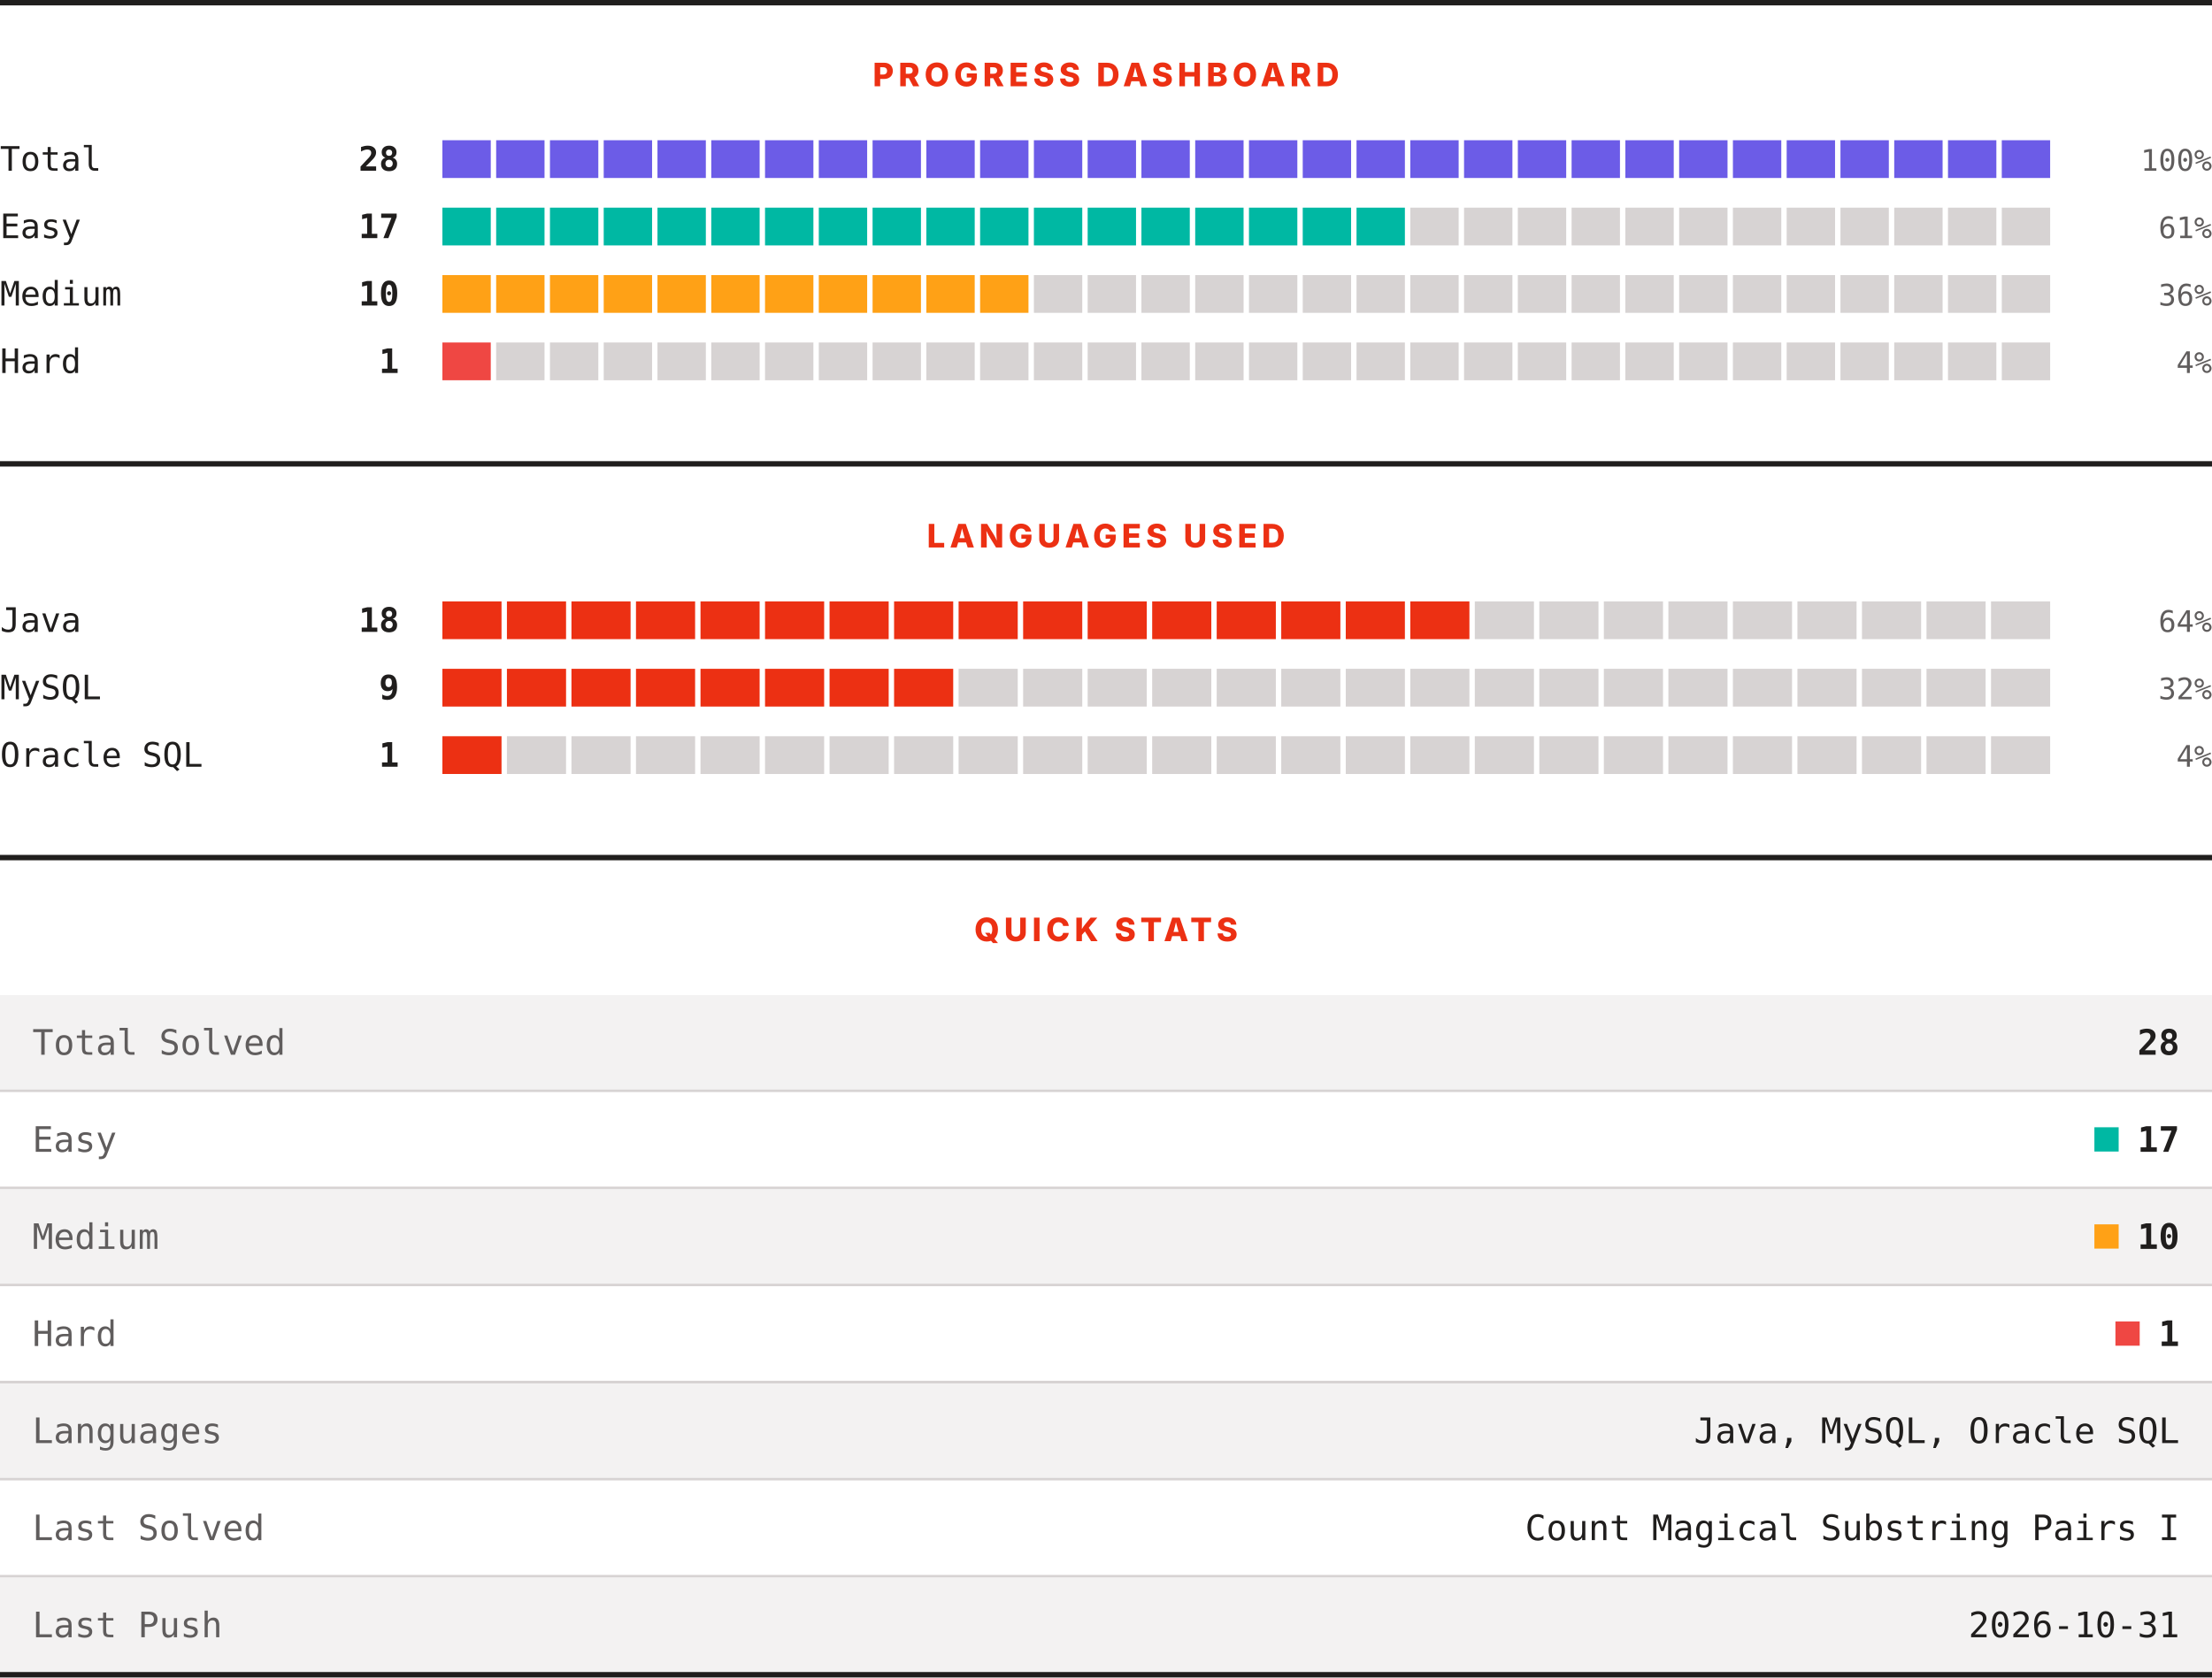
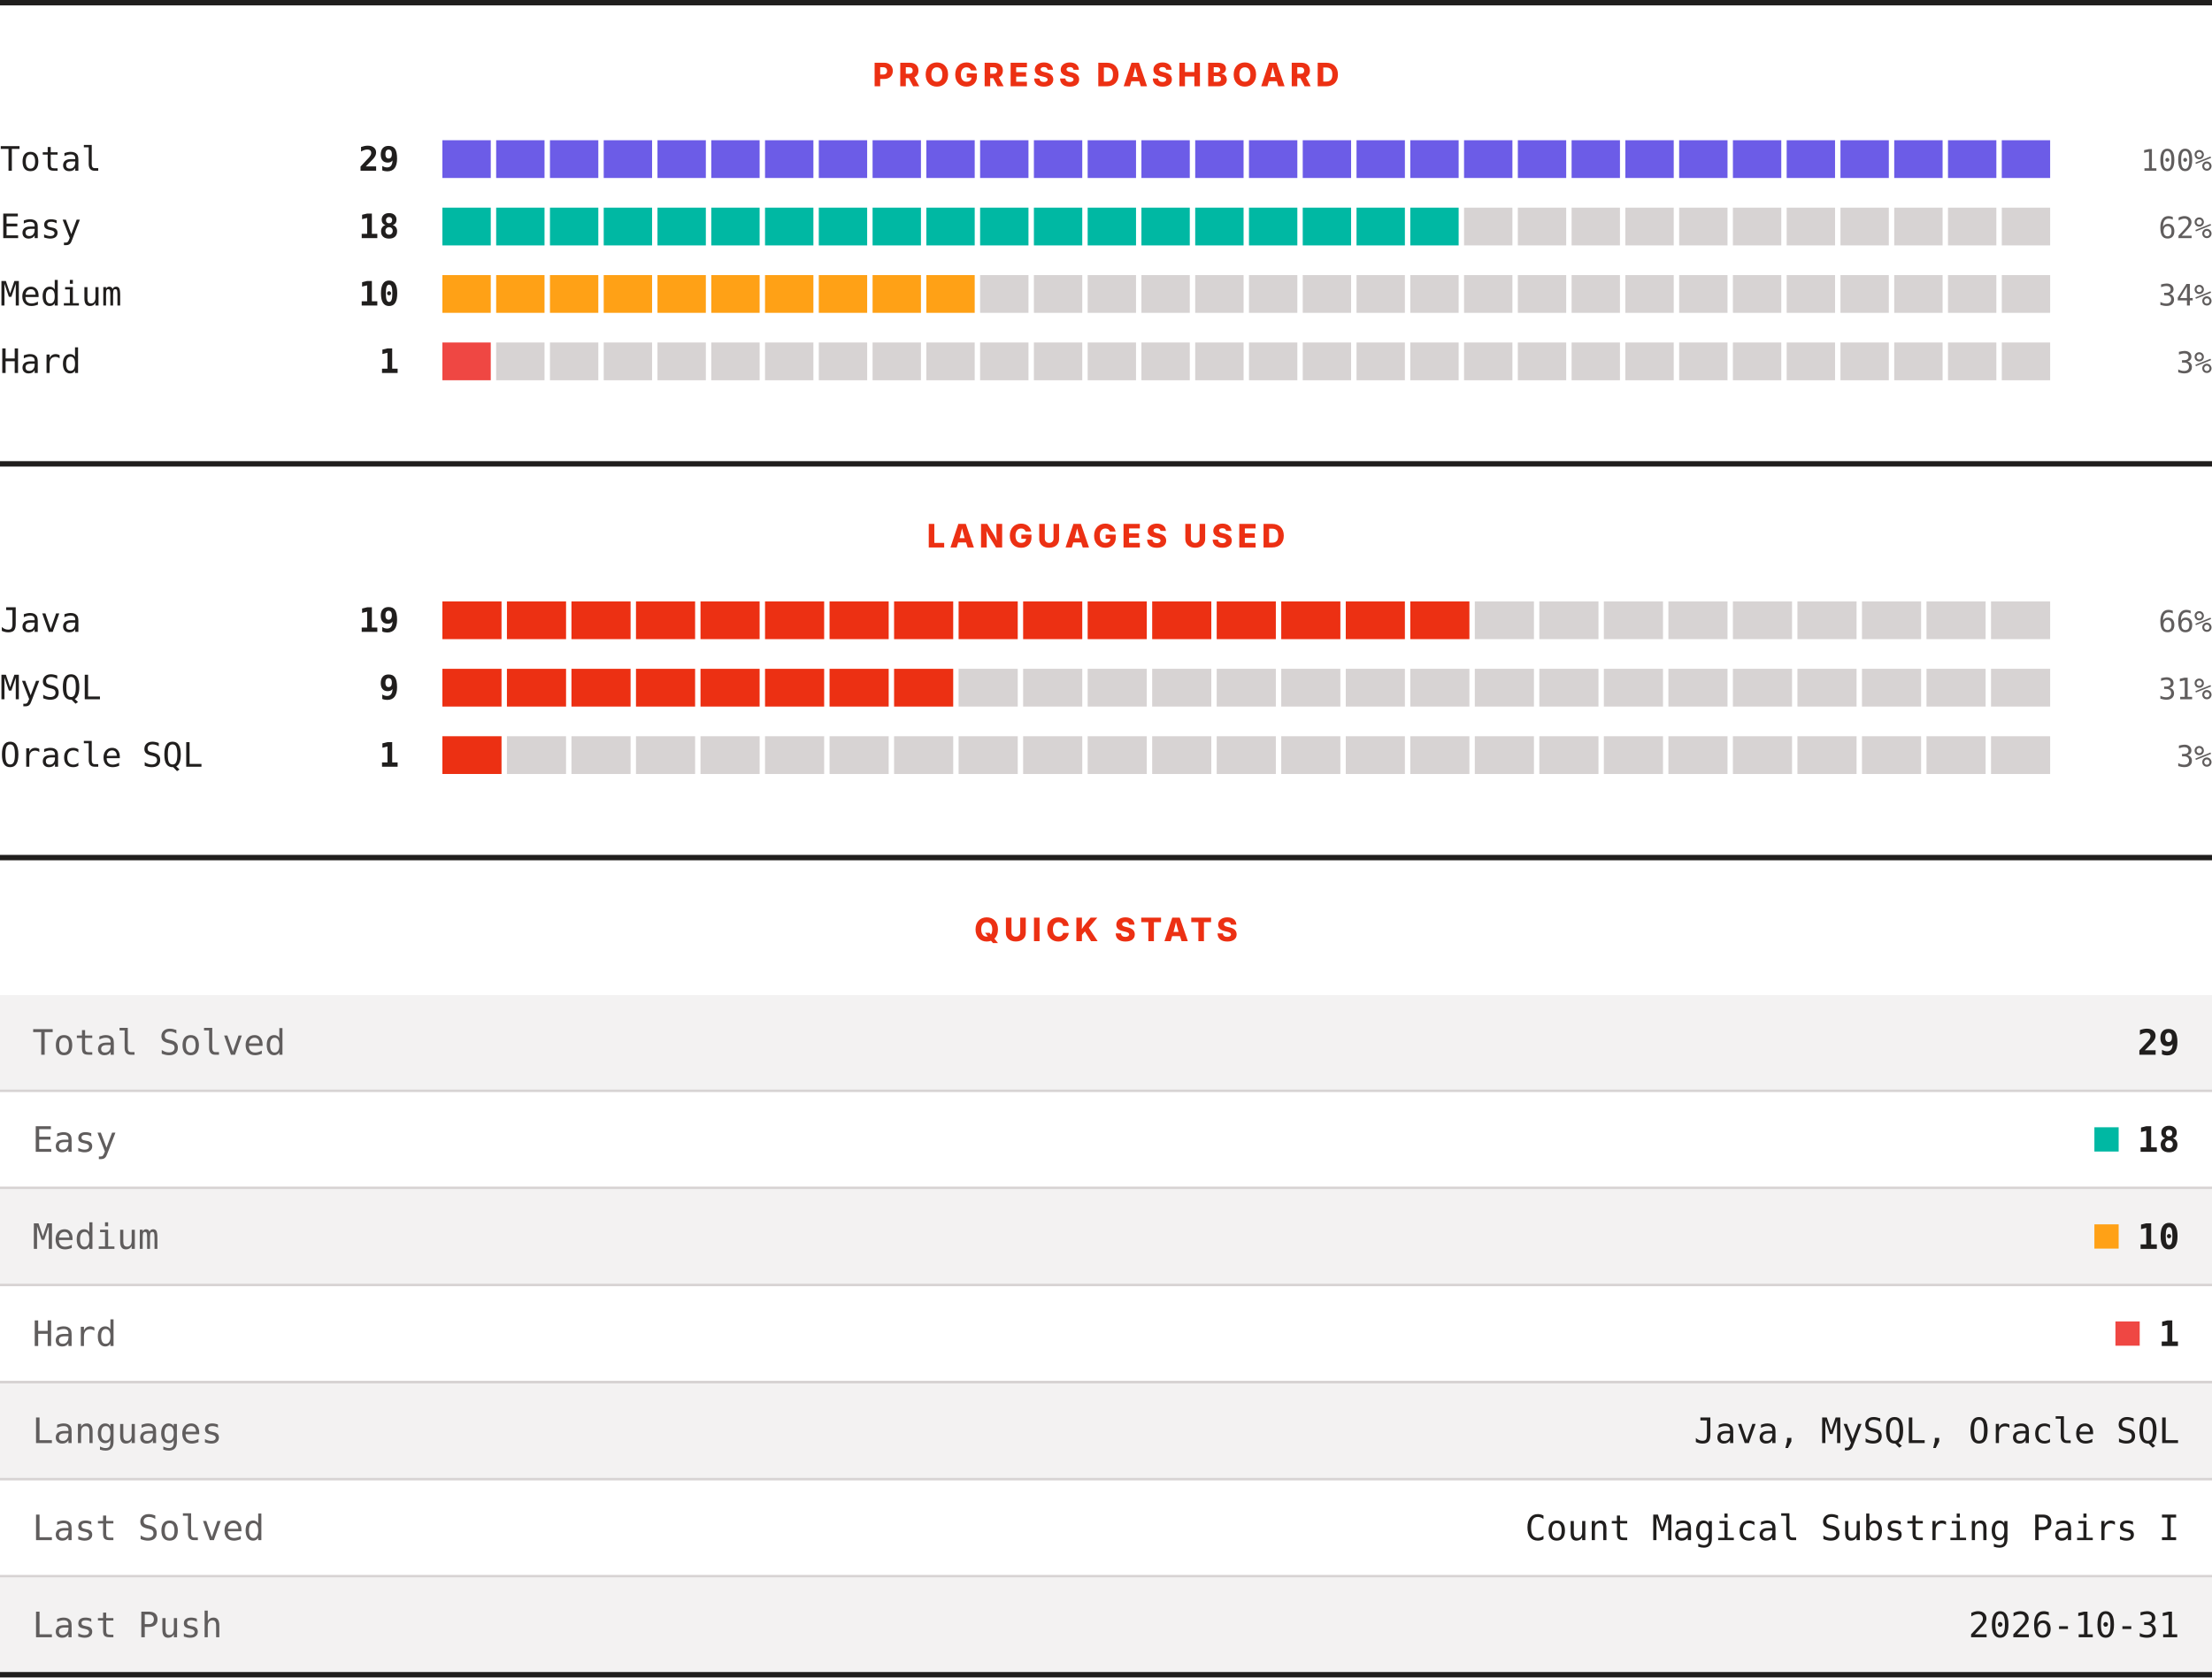
<svg xmlns="http://www.w3.org/2000/svg" width="820" height="622" viewBox="0 0 820 622" role="img" aria-label="LeetCode progress, languages and quick stats">
  <rect width="820" height="622" fill="#ffffff" />
  <rect x="0" y="0" width="820" height="2" fill="#201e1d" />
  <text x="410" y="32" text-anchor="middle" font-family="Archivo, system-ui, -apple-system, Segoe UI, sans-serif" font-size="12" font-weight="800" letter-spacing="1.68" fill="#ec3013">PROGRESS DASHBOARD</text>
  <text x="0" y="63.3" font-family="ui-monospace, SFMono-Regular, Menlo, Consolas, monospace" font-size="12.5" fill="#201e1d">Total</text>
-   <text x="148" y="63.3" text-anchor="end" font-family="ui-monospace, SFMono-Regular, Menlo, Consolas, monospace" font-size="12.5" font-weight="700" fill="#201e1d">28</text>
+   <text x="148" y="63.3" text-anchor="end" font-family="ui-monospace, SFMono-Regular, Menlo, Consolas, monospace" font-size="12.5" font-weight="700" fill="#201e1d">29</text>
  <rect x="164.00" y="52" width="17.93" height="14" fill="#6c5ce7" />
  <rect x="183.93" y="52" width="17.93" height="14" fill="#6c5ce7" />
  <rect x="203.87" y="52" width="17.93" height="14" fill="#6c5ce7" />
  <rect x="223.80" y="52" width="17.93" height="14" fill="#6c5ce7" />
  <rect x="243.73" y="52" width="17.93" height="14" fill="#6c5ce7" />
  <rect x="263.67" y="52" width="17.93" height="14" fill="#6c5ce7" />
  <rect x="283.60" y="52" width="17.93" height="14" fill="#6c5ce7" />
  <rect x="303.53" y="52" width="17.93" height="14" fill="#6c5ce7" />
  <rect x="323.47" y="52" width="17.93" height="14" fill="#6c5ce7" />
  <rect x="343.40" y="52" width="17.93" height="14" fill="#6c5ce7" />
  <rect x="363.33" y="52" width="17.93" height="14" fill="#6c5ce7" />
  <rect x="383.27" y="52" width="17.93" height="14" fill="#6c5ce7" />
  <rect x="403.20" y="52" width="17.93" height="14" fill="#6c5ce7" />
  <rect x="423.13" y="52" width="17.93" height="14" fill="#6c5ce7" />
  <rect x="443.07" y="52" width="17.93" height="14" fill="#6c5ce7" />
  <rect x="463.00" y="52" width="17.93" height="14" fill="#6c5ce7" />
  <rect x="482.93" y="52" width="17.93" height="14" fill="#6c5ce7" />
  <rect x="502.87" y="52" width="17.93" height="14" fill="#6c5ce7" />
  <rect x="522.80" y="52" width="17.93" height="14" fill="#6c5ce7" />
  <rect x="542.73" y="52" width="17.93" height="14" fill="#6c5ce7" />
  <rect x="562.67" y="52" width="17.93" height="14" fill="#6c5ce7" />
  <rect x="582.60" y="52" width="17.93" height="14" fill="#6c5ce7" />
  <rect x="602.53" y="52" width="17.93" height="14" fill="#6c5ce7" />
  <rect x="622.47" y="52" width="17.93" height="14" fill="#6c5ce7" />
  <rect x="642.40" y="52" width="17.93" height="14" fill="#6c5ce7" />
  <rect x="662.33" y="52" width="17.93" height="14" fill="#6c5ce7" />
  <rect x="682.27" y="52" width="17.93" height="14" fill="#6c5ce7" />
  <rect x="702.20" y="52" width="17.93" height="14" fill="#6c5ce7" />
  <rect x="722.13" y="52" width="17.93" height="14" fill="#6c5ce7" />
  <rect x="742.07" y="52" width="17.93" height="14" fill="#6c5ce7" />
  <text x="820" y="63.3" text-anchor="end" font-family="ui-monospace, SFMono-Regular, Menlo, Consolas, monospace" font-size="11" fill="#605d5d">100%</text>
  <text x="0" y="88.3" font-family="ui-monospace, SFMono-Regular, Menlo, Consolas, monospace" font-size="12.5" fill="#201e1d">Easy</text>
-   <text x="148" y="88.3" text-anchor="end" font-family="ui-monospace, SFMono-Regular, Menlo, Consolas, monospace" font-size="12.5" font-weight="700" fill="#201e1d">17</text>
+   <text x="148" y="88.3" text-anchor="end" font-family="ui-monospace, SFMono-Regular, Menlo, Consolas, monospace" font-size="12.5" font-weight="700" fill="#201e1d">18</text>
  <rect x="164.00" y="77" width="17.93" height="14" fill="#00b8a3" />
  <rect x="183.93" y="77" width="17.93" height="14" fill="#00b8a3" />
  <rect x="203.87" y="77" width="17.93" height="14" fill="#00b8a3" />
  <rect x="223.80" y="77" width="17.93" height="14" fill="#00b8a3" />
  <rect x="243.73" y="77" width="17.93" height="14" fill="#00b8a3" />
  <rect x="263.67" y="77" width="17.93" height="14" fill="#00b8a3" />
  <rect x="283.60" y="77" width="17.93" height="14" fill="#00b8a3" />
  <rect x="303.53" y="77" width="17.93" height="14" fill="#00b8a3" />
  <rect x="323.47" y="77" width="17.93" height="14" fill="#00b8a3" />
  <rect x="343.40" y="77" width="17.93" height="14" fill="#00b8a3" />
  <rect x="363.33" y="77" width="17.93" height="14" fill="#00b8a3" />
  <rect x="383.27" y="77" width="17.93" height="14" fill="#00b8a3" />
  <rect x="403.20" y="77" width="17.93" height="14" fill="#00b8a3" />
  <rect x="423.13" y="77" width="17.93" height="14" fill="#00b8a3" />
  <rect x="443.07" y="77" width="17.93" height="14" fill="#00b8a3" />
  <rect x="463.00" y="77" width="17.93" height="14" fill="#00b8a3" />
  <rect x="482.93" y="77" width="17.93" height="14" fill="#00b8a3" />
  <rect x="502.87" y="77" width="17.93" height="14" fill="#00b8a3" />
-   <rect x="522.80" y="77" width="17.93" height="14" fill="#d7d3d3" />
+   <rect x="522.80" y="77" width="17.93" height="14" fill="#00b8a3" />
  <rect x="542.73" y="77" width="17.93" height="14" fill="#d7d3d3" />
  <rect x="562.67" y="77" width="17.93" height="14" fill="#d7d3d3" />
  <rect x="582.60" y="77" width="17.93" height="14" fill="#d7d3d3" />
  <rect x="602.53" y="77" width="17.93" height="14" fill="#d7d3d3" />
  <rect x="622.47" y="77" width="17.93" height="14" fill="#d7d3d3" />
  <rect x="642.40" y="77" width="17.93" height="14" fill="#d7d3d3" />
  <rect x="662.33" y="77" width="17.93" height="14" fill="#d7d3d3" />
  <rect x="682.27" y="77" width="17.93" height="14" fill="#d7d3d3" />
  <rect x="702.20" y="77" width="17.93" height="14" fill="#d7d3d3" />
  <rect x="722.13" y="77" width="17.93" height="14" fill="#d7d3d3" />
  <rect x="742.07" y="77" width="17.93" height="14" fill="#d7d3d3" />
-   <text x="820" y="88.3" text-anchor="end" font-family="ui-monospace, SFMono-Regular, Menlo, Consolas, monospace" font-size="11" fill="#605d5d">61%</text>
+   <text x="820" y="88.3" text-anchor="end" font-family="ui-monospace, SFMono-Regular, Menlo, Consolas, monospace" font-size="11" fill="#605d5d">62%</text>
  <text x="0" y="113.3" font-family="ui-monospace, SFMono-Regular, Menlo, Consolas, monospace" font-size="12.5" fill="#201e1d">Medium</text>
  <text x="148" y="113.3" text-anchor="end" font-family="ui-monospace, SFMono-Regular, Menlo, Consolas, monospace" font-size="12.5" font-weight="700" fill="#201e1d">10</text>
  <rect x="164.00" y="102" width="17.93" height="14" fill="#ffa116" />
  <rect x="183.93" y="102" width="17.93" height="14" fill="#ffa116" />
  <rect x="203.87" y="102" width="17.93" height="14" fill="#ffa116" />
  <rect x="223.80" y="102" width="17.93" height="14" fill="#ffa116" />
  <rect x="243.73" y="102" width="17.93" height="14" fill="#ffa116" />
  <rect x="263.67" y="102" width="17.93" height="14" fill="#ffa116" />
  <rect x="283.60" y="102" width="17.93" height="14" fill="#ffa116" />
  <rect x="303.53" y="102" width="17.93" height="14" fill="#ffa116" />
  <rect x="323.47" y="102" width="17.93" height="14" fill="#ffa116" />
  <rect x="343.40" y="102" width="17.93" height="14" fill="#ffa116" />
-   <rect x="363.33" y="102" width="17.93" height="14" fill="#ffa116" />
+   <rect x="363.33" y="102" width="17.93" height="14" fill="#d7d3d3" />
  <rect x="383.27" y="102" width="17.93" height="14" fill="#d7d3d3" />
  <rect x="403.20" y="102" width="17.93" height="14" fill="#d7d3d3" />
  <rect x="423.13" y="102" width="17.93" height="14" fill="#d7d3d3" />
  <rect x="443.07" y="102" width="17.93" height="14" fill="#d7d3d3" />
  <rect x="463.00" y="102" width="17.93" height="14" fill="#d7d3d3" />
  <rect x="482.93" y="102" width="17.93" height="14" fill="#d7d3d3" />
  <rect x="502.87" y="102" width="17.93" height="14" fill="#d7d3d3" />
  <rect x="522.80" y="102" width="17.93" height="14" fill="#d7d3d3" />
  <rect x="542.73" y="102" width="17.93" height="14" fill="#d7d3d3" />
  <rect x="562.67" y="102" width="17.93" height="14" fill="#d7d3d3" />
  <rect x="582.60" y="102" width="17.93" height="14" fill="#d7d3d3" />
  <rect x="602.53" y="102" width="17.93" height="14" fill="#d7d3d3" />
  <rect x="622.47" y="102" width="17.93" height="14" fill="#d7d3d3" />
  <rect x="642.40" y="102" width="17.93" height="14" fill="#d7d3d3" />
  <rect x="662.33" y="102" width="17.93" height="14" fill="#d7d3d3" />
  <rect x="682.27" y="102" width="17.93" height="14" fill="#d7d3d3" />
  <rect x="702.20" y="102" width="17.93" height="14" fill="#d7d3d3" />
  <rect x="722.13" y="102" width="17.93" height="14" fill="#d7d3d3" />
  <rect x="742.07" y="102" width="17.93" height="14" fill="#d7d3d3" />
-   <text x="820" y="113.3" text-anchor="end" font-family="ui-monospace, SFMono-Regular, Menlo, Consolas, monospace" font-size="11" fill="#605d5d">36%</text>
+   <text x="820" y="113.3" text-anchor="end" font-family="ui-monospace, SFMono-Regular, Menlo, Consolas, monospace" font-size="11" fill="#605d5d">34%</text>
  <text x="0" y="138.3" font-family="ui-monospace, SFMono-Regular, Menlo, Consolas, monospace" font-size="12.5" fill="#201e1d">Hard</text>
  <text x="148" y="138.3" text-anchor="end" font-family="ui-monospace, SFMono-Regular, Menlo, Consolas, monospace" font-size="12.5" font-weight="700" fill="#201e1d">1</text>
  <rect x="164.00" y="127" width="17.93" height="14" fill="#ef4743" />
  <rect x="183.93" y="127" width="17.93" height="14" fill="#d7d3d3" />
  <rect x="203.87" y="127" width="17.93" height="14" fill="#d7d3d3" />
  <rect x="223.80" y="127" width="17.93" height="14" fill="#d7d3d3" />
  <rect x="243.73" y="127" width="17.93" height="14" fill="#d7d3d3" />
  <rect x="263.67" y="127" width="17.93" height="14" fill="#d7d3d3" />
  <rect x="283.60" y="127" width="17.93" height="14" fill="#d7d3d3" />
  <rect x="303.53" y="127" width="17.93" height="14" fill="#d7d3d3" />
  <rect x="323.47" y="127" width="17.93" height="14" fill="#d7d3d3" />
  <rect x="343.40" y="127" width="17.93" height="14" fill="#d7d3d3" />
  <rect x="363.33" y="127" width="17.93" height="14" fill="#d7d3d3" />
  <rect x="383.27" y="127" width="17.93" height="14" fill="#d7d3d3" />
  <rect x="403.20" y="127" width="17.93" height="14" fill="#d7d3d3" />
  <rect x="423.13" y="127" width="17.93" height="14" fill="#d7d3d3" />
  <rect x="443.07" y="127" width="17.93" height="14" fill="#d7d3d3" />
  <rect x="463.00" y="127" width="17.93" height="14" fill="#d7d3d3" />
  <rect x="482.93" y="127" width="17.93" height="14" fill="#d7d3d3" />
  <rect x="502.87" y="127" width="17.93" height="14" fill="#d7d3d3" />
  <rect x="522.80" y="127" width="17.93" height="14" fill="#d7d3d3" />
  <rect x="542.73" y="127" width="17.93" height="14" fill="#d7d3d3" />
  <rect x="562.67" y="127" width="17.93" height="14" fill="#d7d3d3" />
  <rect x="582.60" y="127" width="17.93" height="14" fill="#d7d3d3" />
  <rect x="602.53" y="127" width="17.93" height="14" fill="#d7d3d3" />
  <rect x="622.47" y="127" width="17.93" height="14" fill="#d7d3d3" />
  <rect x="642.40" y="127" width="17.93" height="14" fill="#d7d3d3" />
  <rect x="662.33" y="127" width="17.93" height="14" fill="#d7d3d3" />
  <rect x="682.27" y="127" width="17.93" height="14" fill="#d7d3d3" />
  <rect x="702.20" y="127" width="17.93" height="14" fill="#d7d3d3" />
  <rect x="722.13" y="127" width="17.93" height="14" fill="#d7d3d3" />
  <rect x="742.07" y="127" width="17.93" height="14" fill="#d7d3d3" />
-   <text x="820" y="138.3" text-anchor="end" font-family="ui-monospace, SFMono-Regular, Menlo, Consolas, monospace" font-size="11" fill="#605d5d">4%</text>
+   <text x="820" y="138.3" text-anchor="end" font-family="ui-monospace, SFMono-Regular, Menlo, Consolas, monospace" font-size="11" fill="#605d5d">3%</text>
  <rect x="0" y="171" width="820" height="2" fill="#201e1d" />
  <text x="410" y="203" text-anchor="middle" font-family="Archivo, system-ui, -apple-system, Segoe UI, sans-serif" font-size="12" font-weight="800" letter-spacing="1.68" fill="#ec3013">LANGUAGES USED</text>
  <text x="0" y="234.3" font-family="ui-monospace, SFMono-Regular, Menlo, Consolas, monospace" font-size="12.5" fill="#201e1d">Java</text>
-   <text x="148" y="234.3" text-anchor="end" font-family="ui-monospace, SFMono-Regular, Menlo, Consolas, monospace" font-size="12.5" font-weight="700" fill="#201e1d">18</text>
+   <text x="148" y="234.3" text-anchor="end" font-family="ui-monospace, SFMono-Regular, Menlo, Consolas, monospace" font-size="12.5" font-weight="700" fill="#201e1d">19</text>
  <rect x="164.00" y="223" width="21.92" height="14" fill="#ec3013" />
  <rect x="187.92" y="223" width="21.92" height="14" fill="#ec3013" />
  <rect x="211.84" y="223" width="21.92" height="14" fill="#ec3013" />
  <rect x="235.76" y="223" width="21.92" height="14" fill="#ec3013" />
  <rect x="259.68" y="223" width="21.92" height="14" fill="#ec3013" />
  <rect x="283.60" y="223" width="21.92" height="14" fill="#ec3013" />
  <rect x="307.52" y="223" width="21.92" height="14" fill="#ec3013" />
  <rect x="331.44" y="223" width="21.92" height="14" fill="#ec3013" />
  <rect x="355.36" y="223" width="21.92" height="14" fill="#ec3013" />
  <rect x="379.28" y="223" width="21.92" height="14" fill="#ec3013" />
  <rect x="403.20" y="223" width="21.92" height="14" fill="#ec3013" />
  <rect x="427.12" y="223" width="21.92" height="14" fill="#ec3013" />
  <rect x="451.04" y="223" width="21.92" height="14" fill="#ec3013" />
  <rect x="474.96" y="223" width="21.92" height="14" fill="#ec3013" />
  <rect x="498.88" y="223" width="21.92" height="14" fill="#ec3013" />
  <rect x="522.80" y="223" width="21.92" height="14" fill="#ec3013" />
  <rect x="546.72" y="223" width="21.92" height="14" fill="#d7d3d3" />
  <rect x="570.64" y="223" width="21.92" height="14" fill="#d7d3d3" />
  <rect x="594.56" y="223" width="21.92" height="14" fill="#d7d3d3" />
  <rect x="618.48" y="223" width="21.92" height="14" fill="#d7d3d3" />
  <rect x="642.40" y="223" width="21.92" height="14" fill="#d7d3d3" />
  <rect x="666.32" y="223" width="21.92" height="14" fill="#d7d3d3" />
  <rect x="690.24" y="223" width="21.92" height="14" fill="#d7d3d3" />
  <rect x="714.16" y="223" width="21.92" height="14" fill="#d7d3d3" />
  <rect x="738.08" y="223" width="21.92" height="14" fill="#d7d3d3" />
-   <text x="820" y="234.3" text-anchor="end" font-family="ui-monospace, SFMono-Regular, Menlo, Consolas, monospace" font-size="11" fill="#605d5d">64%</text>
+   <text x="820" y="234.3" text-anchor="end" font-family="ui-monospace, SFMono-Regular, Menlo, Consolas, monospace" font-size="11" fill="#605d5d">66%</text>
  <text x="0" y="259.3" font-family="ui-monospace, SFMono-Regular, Menlo, Consolas, monospace" font-size="12.5" fill="#201e1d">MySQL</text>
  <text x="148" y="259.3" text-anchor="end" font-family="ui-monospace, SFMono-Regular, Menlo, Consolas, monospace" font-size="12.5" font-weight="700" fill="#201e1d">9</text>
  <rect x="164.00" y="248" width="21.92" height="14" fill="#ec3013" />
  <rect x="187.92" y="248" width="21.92" height="14" fill="#ec3013" />
  <rect x="211.84" y="248" width="21.92" height="14" fill="#ec3013" />
  <rect x="235.76" y="248" width="21.92" height="14" fill="#ec3013" />
  <rect x="259.68" y="248" width="21.92" height="14" fill="#ec3013" />
  <rect x="283.60" y="248" width="21.92" height="14" fill="#ec3013" />
  <rect x="307.52" y="248" width="21.92" height="14" fill="#ec3013" />
  <rect x="331.44" y="248" width="21.92" height="14" fill="#ec3013" />
  <rect x="355.36" y="248" width="21.92" height="14" fill="#d7d3d3" />
  <rect x="379.28" y="248" width="21.92" height="14" fill="#d7d3d3" />
  <rect x="403.20" y="248" width="21.92" height="14" fill="#d7d3d3" />
  <rect x="427.12" y="248" width="21.92" height="14" fill="#d7d3d3" />
  <rect x="451.04" y="248" width="21.92" height="14" fill="#d7d3d3" />
  <rect x="474.96" y="248" width="21.92" height="14" fill="#d7d3d3" />
  <rect x="498.88" y="248" width="21.92" height="14" fill="#d7d3d3" />
  <rect x="522.80" y="248" width="21.92" height="14" fill="#d7d3d3" />
  <rect x="546.72" y="248" width="21.92" height="14" fill="#d7d3d3" />
  <rect x="570.64" y="248" width="21.92" height="14" fill="#d7d3d3" />
  <rect x="594.56" y="248" width="21.92" height="14" fill="#d7d3d3" />
  <rect x="618.48" y="248" width="21.92" height="14" fill="#d7d3d3" />
  <rect x="642.40" y="248" width="21.92" height="14" fill="#d7d3d3" />
  <rect x="666.32" y="248" width="21.92" height="14" fill="#d7d3d3" />
  <rect x="690.24" y="248" width="21.92" height="14" fill="#d7d3d3" />
  <rect x="714.16" y="248" width="21.92" height="14" fill="#d7d3d3" />
  <rect x="738.08" y="248" width="21.92" height="14" fill="#d7d3d3" />
-   <text x="820" y="259.3" text-anchor="end" font-family="ui-monospace, SFMono-Regular, Menlo, Consolas, monospace" font-size="11" fill="#605d5d">32%</text>
+   <text x="820" y="259.3" text-anchor="end" font-family="ui-monospace, SFMono-Regular, Menlo, Consolas, monospace" font-size="11" fill="#605d5d">31%</text>
  <text x="0" y="284.3" font-family="ui-monospace, SFMono-Regular, Menlo, Consolas, monospace" font-size="12.5" fill="#201e1d">Oracle SQL</text>
  <text x="148" y="284.3" text-anchor="end" font-family="ui-monospace, SFMono-Regular, Menlo, Consolas, monospace" font-size="12.5" font-weight="700" fill="#201e1d">1</text>
  <rect x="164.00" y="273" width="21.92" height="14" fill="#ec3013" />
  <rect x="187.92" y="273" width="21.92" height="14" fill="#d7d3d3" />
  <rect x="211.84" y="273" width="21.92" height="14" fill="#d7d3d3" />
  <rect x="235.76" y="273" width="21.92" height="14" fill="#d7d3d3" />
  <rect x="259.68" y="273" width="21.92" height="14" fill="#d7d3d3" />
  <rect x="283.60" y="273" width="21.92" height="14" fill="#d7d3d3" />
  <rect x="307.52" y="273" width="21.92" height="14" fill="#d7d3d3" />
  <rect x="331.44" y="273" width="21.92" height="14" fill="#d7d3d3" />
  <rect x="355.36" y="273" width="21.92" height="14" fill="#d7d3d3" />
  <rect x="379.28" y="273" width="21.92" height="14" fill="#d7d3d3" />
  <rect x="403.20" y="273" width="21.92" height="14" fill="#d7d3d3" />
  <rect x="427.12" y="273" width="21.92" height="14" fill="#d7d3d3" />
  <rect x="451.04" y="273" width="21.92" height="14" fill="#d7d3d3" />
  <rect x="474.96" y="273" width="21.92" height="14" fill="#d7d3d3" />
  <rect x="498.88" y="273" width="21.92" height="14" fill="#d7d3d3" />
  <rect x="522.80" y="273" width="21.92" height="14" fill="#d7d3d3" />
  <rect x="546.72" y="273" width="21.92" height="14" fill="#d7d3d3" />
  <rect x="570.64" y="273" width="21.92" height="14" fill="#d7d3d3" />
  <rect x="594.56" y="273" width="21.92" height="14" fill="#d7d3d3" />
  <rect x="618.48" y="273" width="21.92" height="14" fill="#d7d3d3" />
  <rect x="642.40" y="273" width="21.92" height="14" fill="#d7d3d3" />
  <rect x="666.32" y="273" width="21.92" height="14" fill="#d7d3d3" />
  <rect x="690.24" y="273" width="21.92" height="14" fill="#d7d3d3" />
  <rect x="714.16" y="273" width="21.92" height="14" fill="#d7d3d3" />
  <rect x="738.08" y="273" width="21.92" height="14" fill="#d7d3d3" />
-   <text x="820" y="284.3" text-anchor="end" font-family="ui-monospace, SFMono-Regular, Menlo, Consolas, monospace" font-size="11" fill="#605d5d">4%</text>
+   <text x="820" y="284.3" text-anchor="end" font-family="ui-monospace, SFMono-Regular, Menlo, Consolas, monospace" font-size="11" fill="#605d5d">3%</text>
  <rect x="0" y="317" width="820" height="2" fill="#201e1d" />
  <text x="410" y="349" text-anchor="middle" font-family="Archivo, system-ui, -apple-system, Segoe UI, sans-serif" font-size="12" font-weight="800" letter-spacing="1.68" fill="#ec3013">QUICK STATS</text>
  <rect x="0" y="369" width="820" height="35" fill="#f3f2f2" />
  <text x="12" y="391.1" font-family="ui-monospace, SFMono-Regular, Menlo, Consolas, monospace" font-size="13" fill="#605d5d">Total Solved</text>
-   <text x="808" y="391.1" text-anchor="end" font-family="ui-monospace, SFMono-Regular, Menlo, Consolas, monospace" font-size="13" font-weight="700" fill="#201e1d">28</text>
+   <text x="808" y="391.1" text-anchor="end" font-family="ui-monospace, SFMono-Regular, Menlo, Consolas, monospace" font-size="13" font-weight="700" fill="#201e1d">29</text>
  <rect x="0" y="404" width="820" height="1" fill="#d7d3d3" />
  <rect x="0" y="405" width="820" height="35" fill="#ffffff" />
  <text x="12" y="427.1" font-family="ui-monospace, SFMono-Regular, Menlo, Consolas, monospace" font-size="13" fill="#605d5d">Easy</text>
  <rect x="776.4" y="418" width="9" height="9" fill="#00b8a3" />
-   <text x="808" y="427.1" text-anchor="end" font-family="ui-monospace, SFMono-Regular, Menlo, Consolas, monospace" font-size="13" font-weight="700" fill="#201e1d">17</text>
+   <text x="808" y="427.1" text-anchor="end" font-family="ui-monospace, SFMono-Regular, Menlo, Consolas, monospace" font-size="13" font-weight="700" fill="#201e1d">18</text>
  <rect x="0" y="440" width="820" height="1" fill="#d7d3d3" />
  <rect x="0" y="441" width="820" height="35" fill="#f3f2f2" />
  <text x="12" y="463.1" font-family="ui-monospace, SFMono-Regular, Menlo, Consolas, monospace" font-size="13" fill="#605d5d">Medium</text>
  <rect x="776.4" y="454" width="9" height="9" fill="#ffa116" />
  <text x="808" y="463.1" text-anchor="end" font-family="ui-monospace, SFMono-Regular, Menlo, Consolas, monospace" font-size="13" font-weight="700" fill="#201e1d">10</text>
  <rect x="0" y="476" width="820" height="1" fill="#d7d3d3" />
  <rect x="0" y="477" width="820" height="35" fill="#ffffff" />
  <text x="12" y="499.1" font-family="ui-monospace, SFMono-Regular, Menlo, Consolas, monospace" font-size="13" fill="#605d5d">Hard</text>
  <rect x="784.2" y="490" width="9" height="9" fill="#ef4743" />
  <text x="808" y="499.1" text-anchor="end" font-family="ui-monospace, SFMono-Regular, Menlo, Consolas, monospace" font-size="13" font-weight="700" fill="#201e1d">1</text>
  <rect x="0" y="512" width="820" height="1" fill="#d7d3d3" />
  <rect x="0" y="513" width="820" height="35" fill="#f3f2f2" />
  <text x="12" y="535.1" font-family="ui-monospace, SFMono-Regular, Menlo, Consolas, monospace" font-size="13" fill="#605d5d">Languages</text>
  <text x="808" y="535.1" text-anchor="end" font-family="ui-monospace, SFMono-Regular, Menlo, Consolas, monospace" font-size="13" fill="#201e1d">Java, MySQL, Oracle SQL</text>
  <rect x="0" y="548" width="820" height="1" fill="#d7d3d3" />
  <rect x="0" y="549" width="820" height="35" fill="#ffffff" />
  <text x="12" y="571.1" font-family="ui-monospace, SFMono-Regular, Menlo, Consolas, monospace" font-size="13" fill="#605d5d">Last Solved</text>
  <text x="808" y="571.1" text-anchor="end" font-family="ui-monospace, SFMono-Regular, Menlo, Consolas, monospace" font-size="13" fill="#201e1d">Count Magical Substring Pairs I</text>
  <rect x="0" y="584" width="820" height="1" fill="#d7d3d3" />
  <rect x="0" y="585" width="820" height="35" fill="#f3f2f2" />
  <text x="12" y="607.1" font-family="ui-monospace, SFMono-Regular, Menlo, Consolas, monospace" font-size="13" fill="#605d5d">Last Push</text>
  <text x="808" y="607.1" text-anchor="end" font-family="ui-monospace, SFMono-Regular, Menlo, Consolas, monospace" font-size="13" fill="#201e1d">2026-10-31</text>
  <rect x="0" y="620" width="820" height="2" fill="#201e1d" />
</svg>
